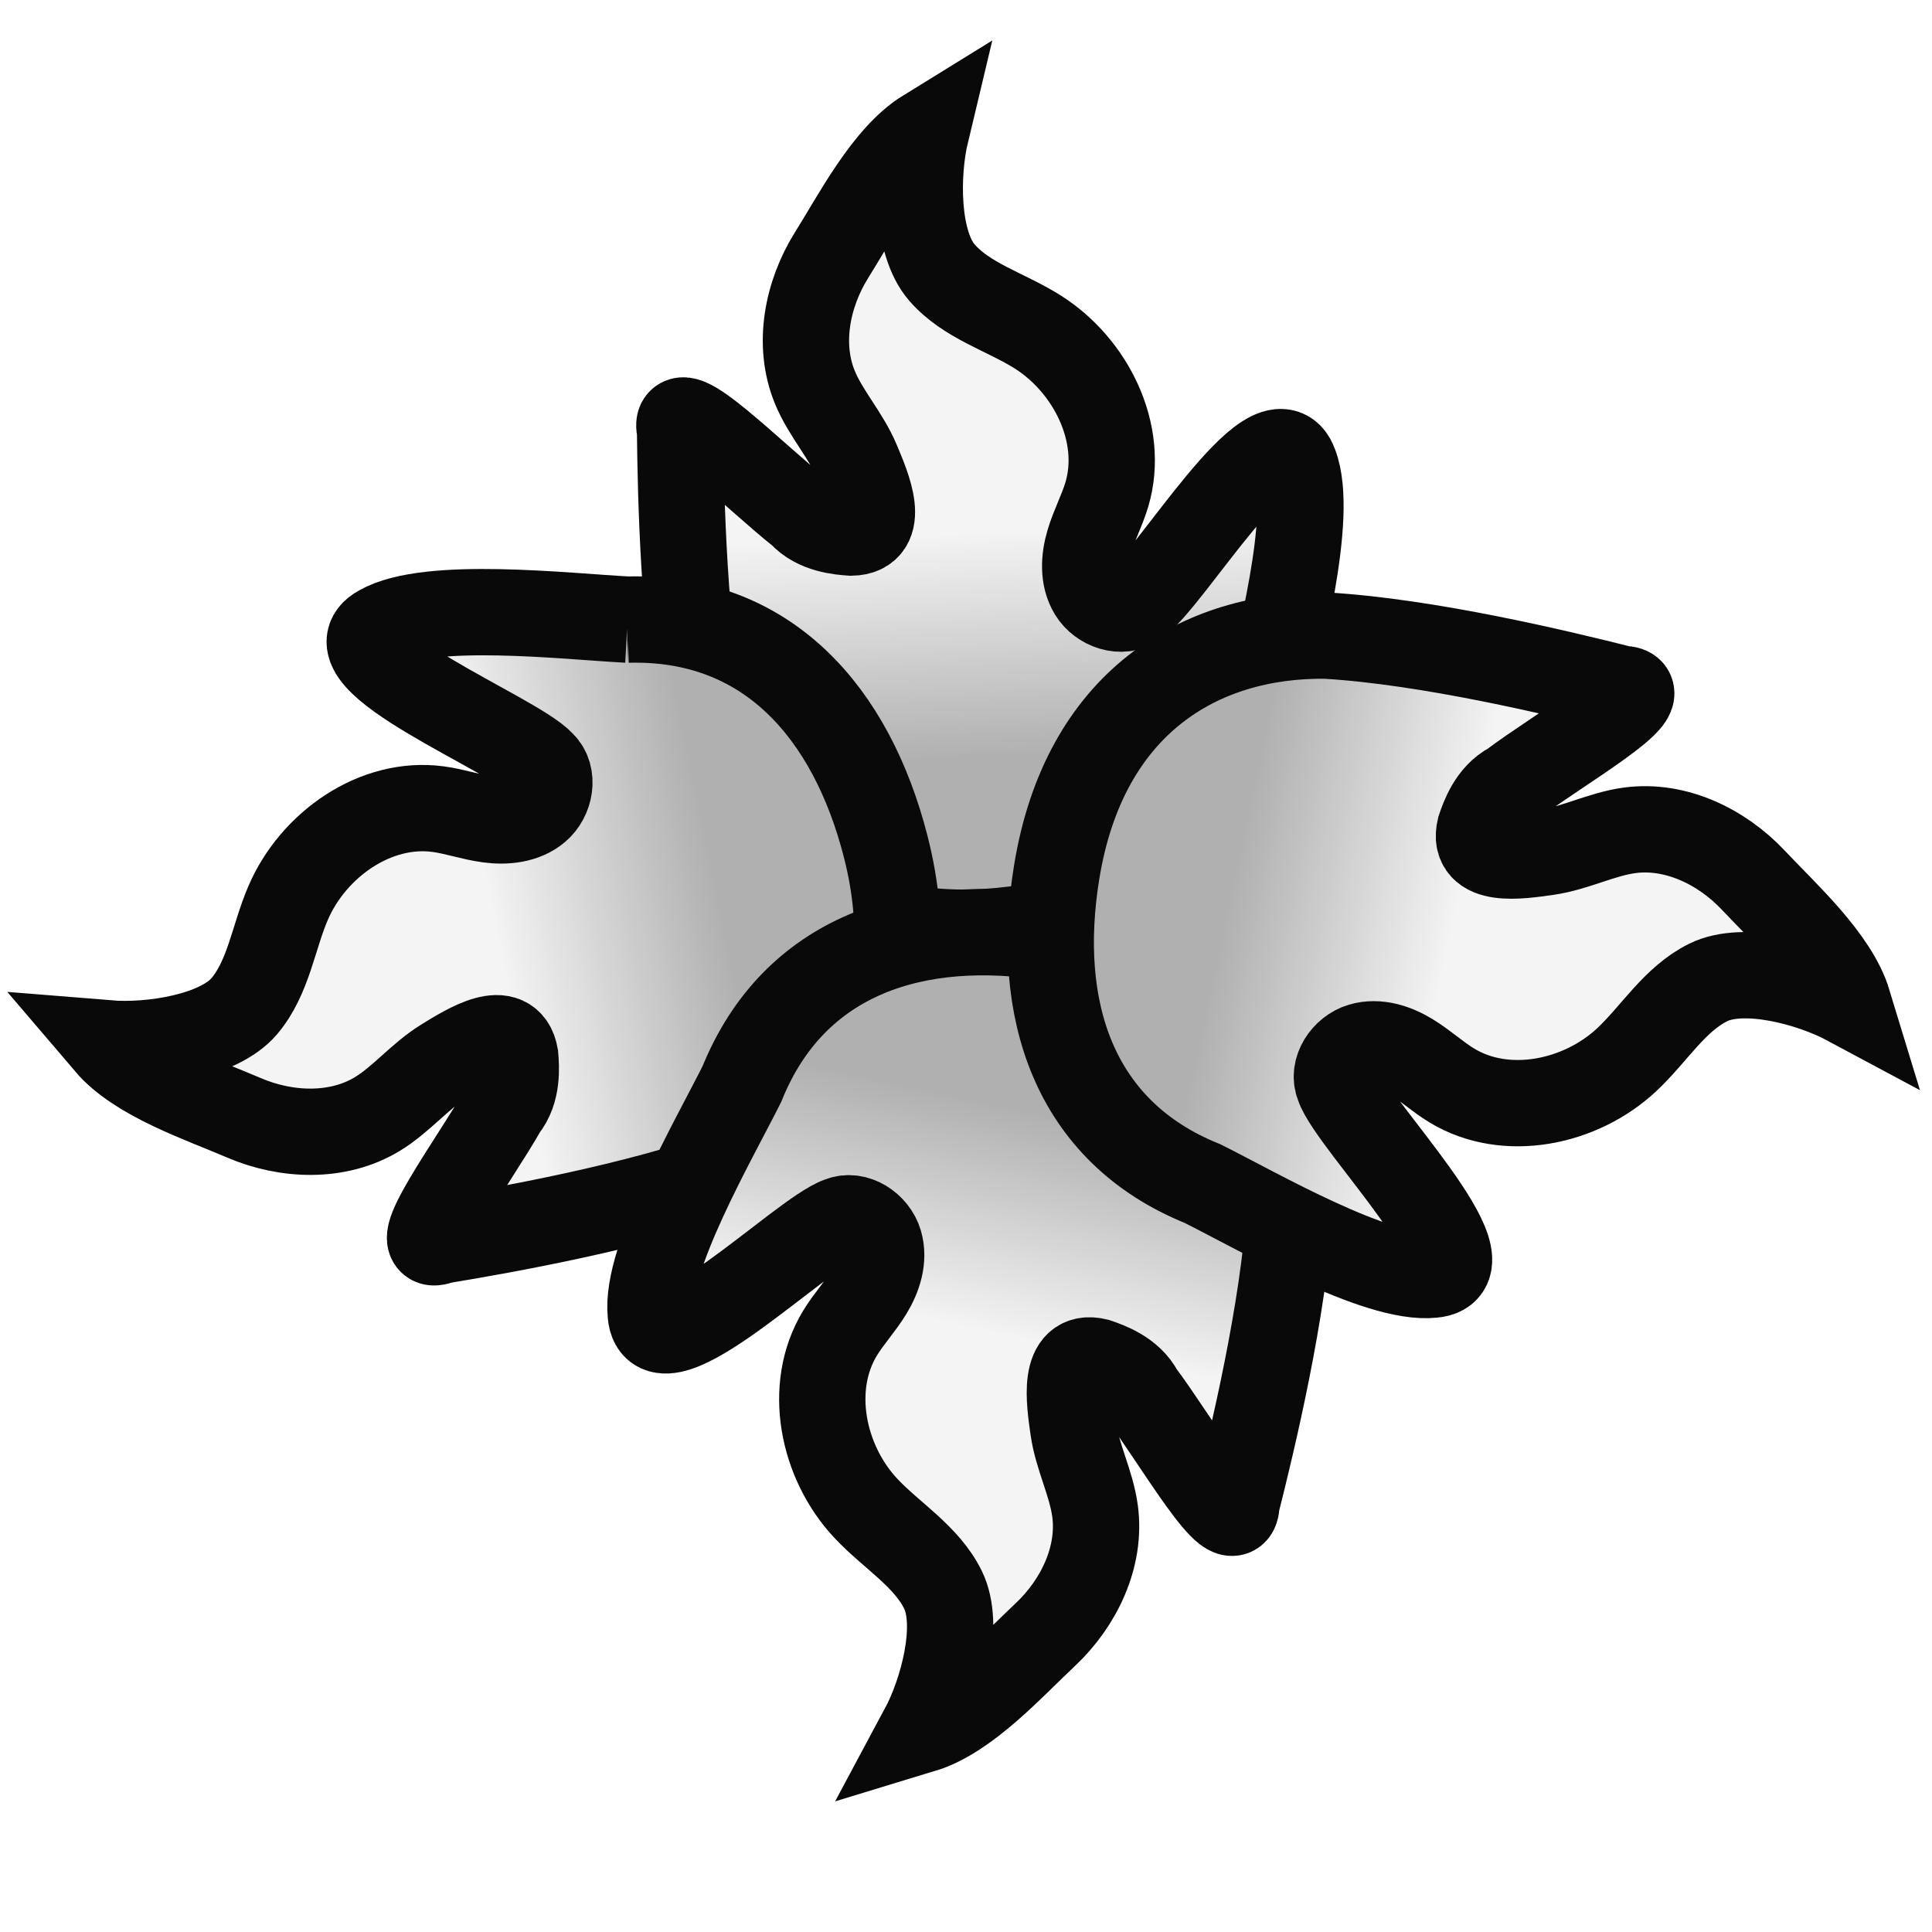
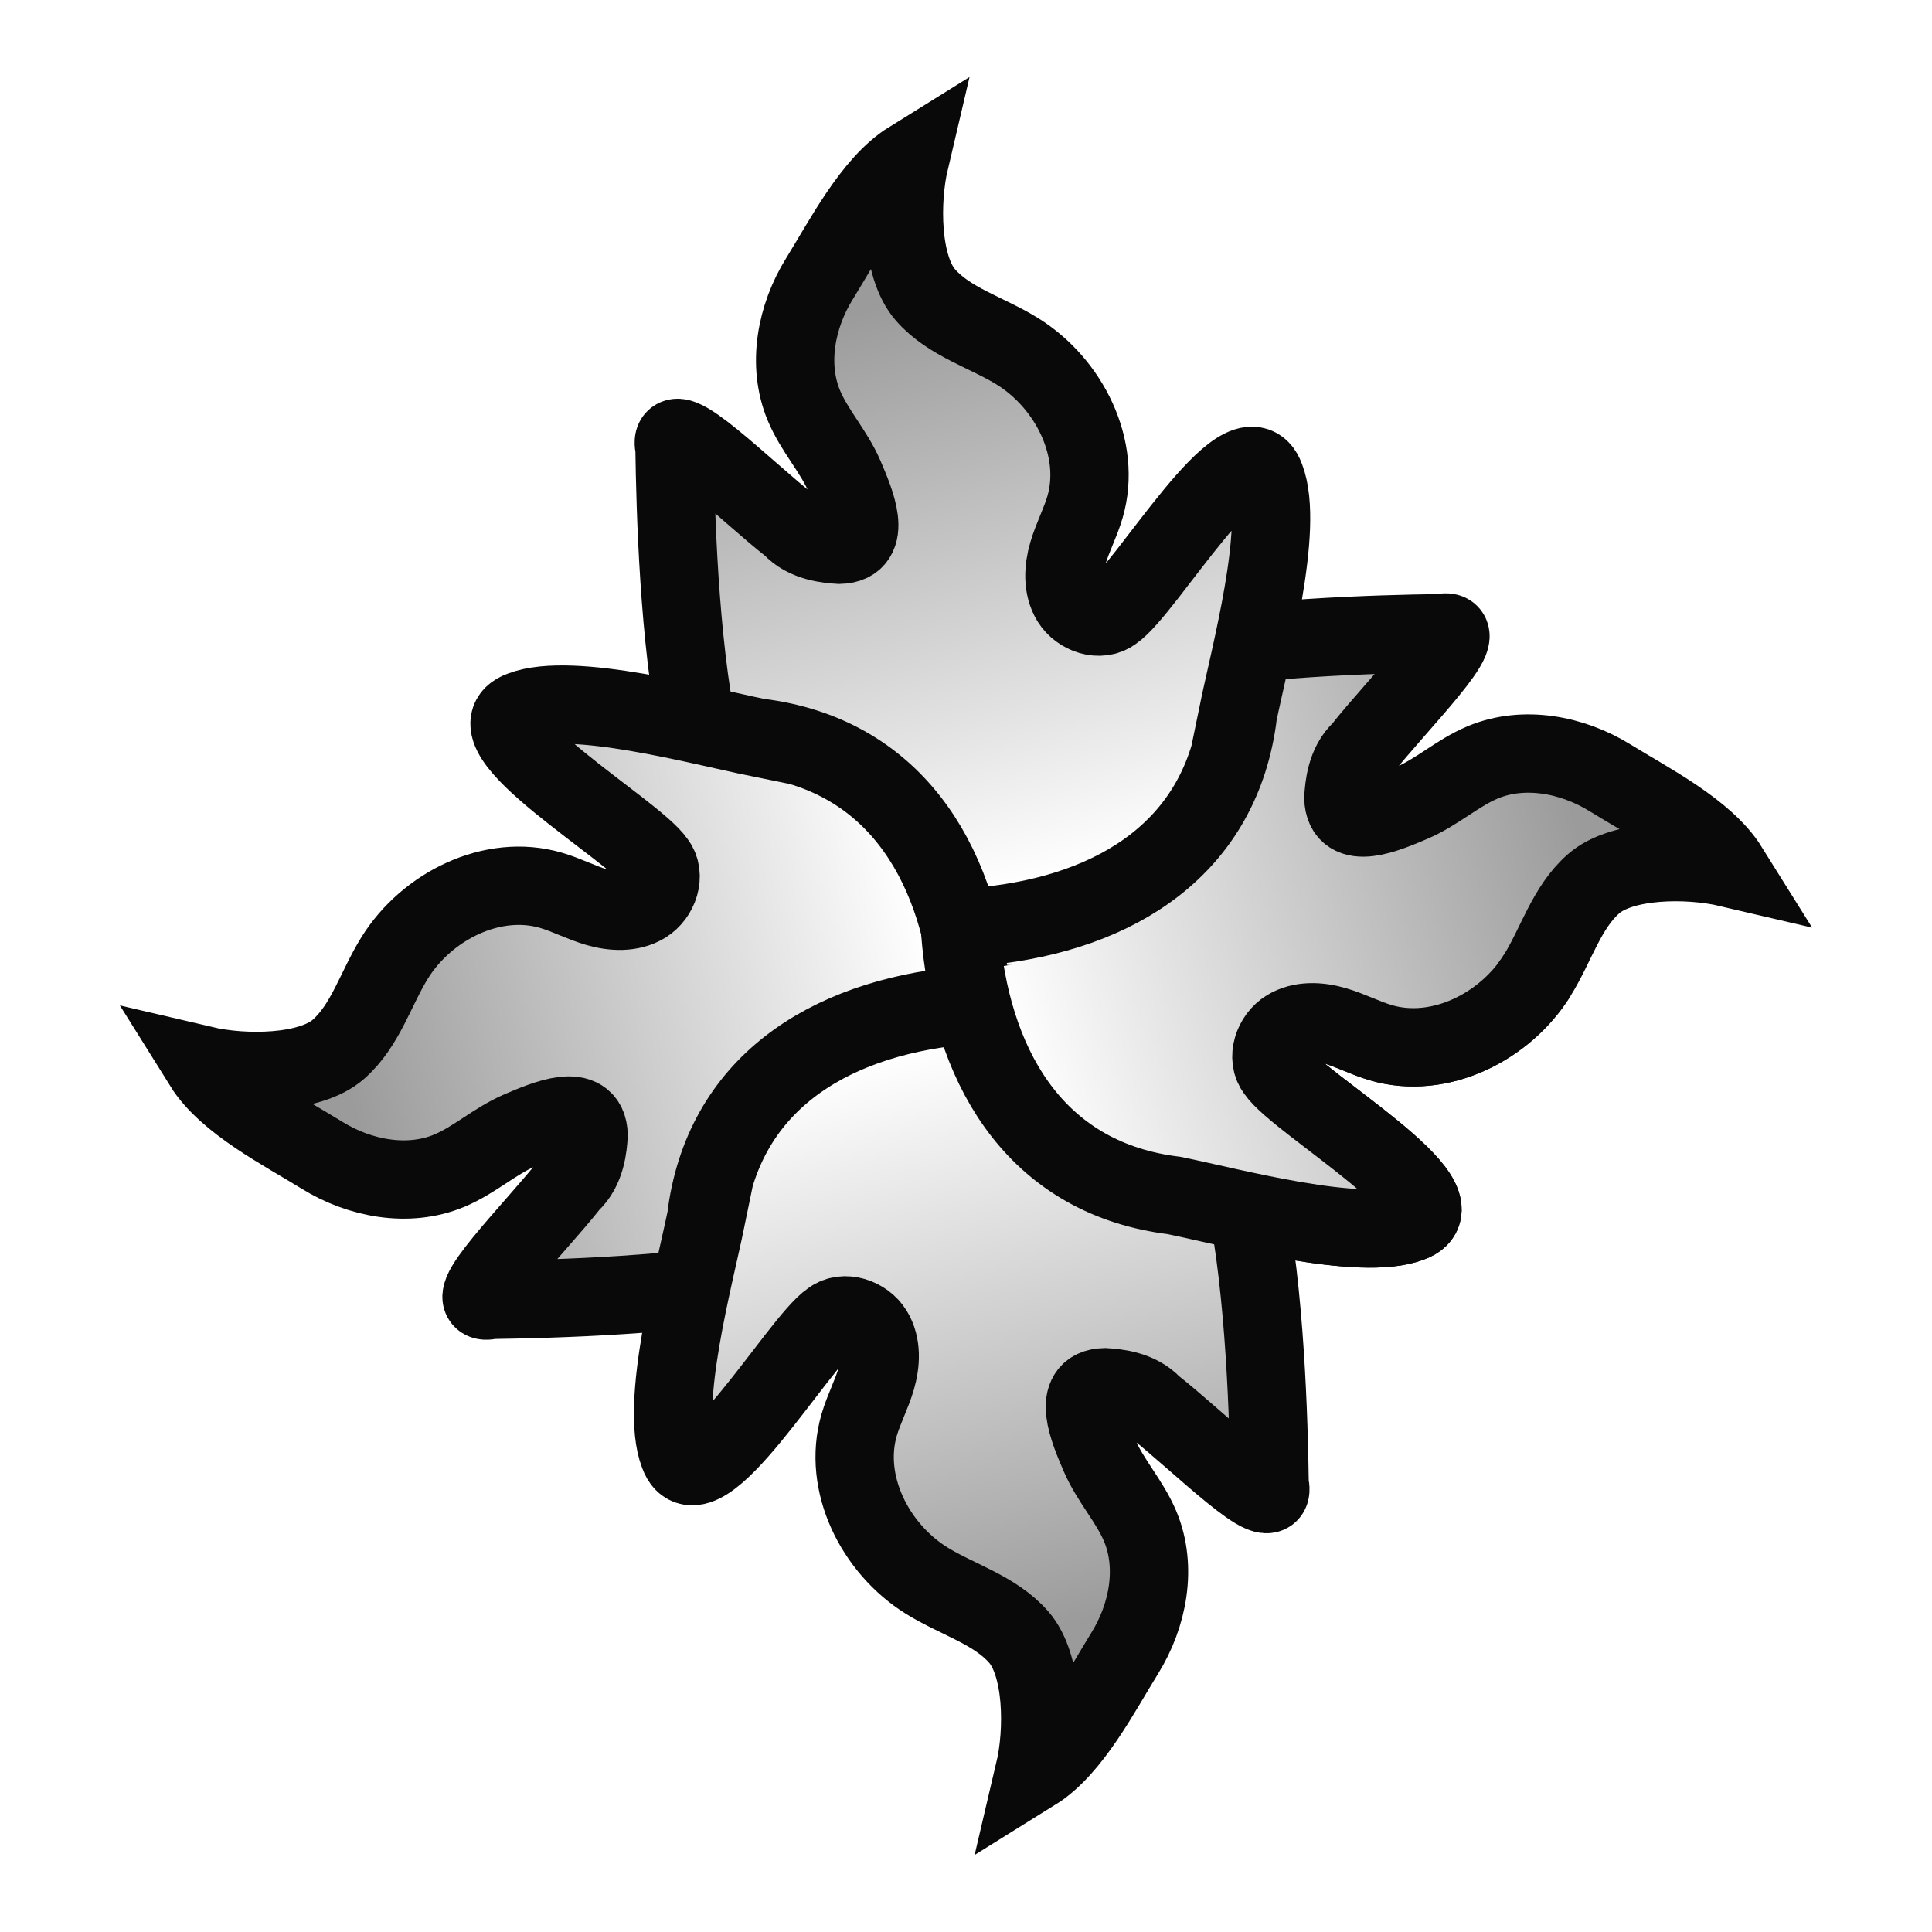
- <svg xmlns="http://www.w3.org/2000/svg" xmlns:xlink="http://www.w3.org/1999/xlink" width="148" height="148" version="1.1" id="svg6">
+ <svg xmlns="http://www.w3.org/2000/svg" xmlns:xlink="http://www.w3.org/1999/xlink" width="148" height="148" version="1.1" id="svg6" xml:space="preserve">
  <defs id="defs2">
-     <linearGradient id="linearGradient13">
-       <stop style="stop-color:#f4f4f4;stop-opacity:1;" offset="0.188" id="stop12" />
-       <stop style="stop-color:#b0b0b0;stop-opacity:1;" offset="1" id="stop13" />
-     </linearGradient>
-     <linearGradient id="linearGradient11">
-       <stop style="stop-color:#f4f4f4;stop-opacity:1;" offset="0.188" id="stop10" />
-       <stop style="stop-color:#b0b0b0;stop-opacity:1;" offset="1" id="stop11" />
-     </linearGradient>
-     <linearGradient id="linearGradient9">
-       <stop style="stop-color:#f4f4f4;stop-opacity:1;" offset="0.188" id="stop8" />
-       <stop style="stop-color:#b0b0b0;stop-opacity:1;" offset="1" id="stop9" />
-     </linearGradient>
    <linearGradient id="a">
      <stop offset="0" stop-color="#9b9b9b" id="stop1" />
      <stop offset="1" stop-color="#fff" id="stop2" />
    </linearGradient>
-     <linearGradient xlink:href="#a" id="b" gradientUnits="userSpaceOnUse" gradientTransform="rotate(-90 94.954 171.268) scale(1.70811)" x1="71.621" y1="99.306" x2="113.125" y2="99.306" />
-     <linearGradient xlink:href="#a" id="c" gradientUnits="userSpaceOnUse" gradientTransform="rotate(-90 94.954 171.268) scale(1.70811)" x1="71.639" y1="76.797" x2="113.027" y2="76.797" />
-     <linearGradient xlink:href="#a" id="d" gradientUnits="userSpaceOnUse" gradientTransform="rotate(-90 94.954 171.268) scale(1.70811)" x1="98.247" y1="107.222" x2="131.002" y2="107.222" />
-     <linearGradient xlink:href="#a" id="e" gradientUnits="userSpaceOnUse" gradientTransform="rotate(-90 94.954 171.268) scale(1.70811)" x1="98.05" y1="68.832" x2="130.747" y2="68.832" />
-     <linearGradient xlink:href="#a" id="f" gradientUnits="userSpaceOnUse" gradientTransform="rotate(-90 94.954 171.268) scale(1.70811)" x1="107.178" y1="99.68" x2="146.684" y2="78.911" />
-     <linearGradient xlink:href="#linearGradient13" id="linearGradient607" x1="1163.361" y1="903.633" x2="1102.467" y2="1472.81" gradientUnits="userSpaceOnUse" gradientTransform="translate(-3257.774,-1669.419)" />
-     <linearGradient id="linearGradient606">
-       <stop style="stop-color:#f4f4f4;stop-opacity:1;" offset="0.188" id="stop606" />
-       <stop style="stop-color:#b0b0b0;stop-opacity:1;" offset="1" id="stop607" />
-     </linearGradient>
-     <linearGradient xlink:href="#linearGradient9" id="linearGradient608" gradientUnits="userSpaceOnUse" gradientTransform="rotate(-98.80766,-1457.326,2377.497)" x1="1163.361" y1="903.633" x2="1102.467" y2="1472.81" />
-     <linearGradient xlink:href="#linearGradient606" id="linearGradient609" gradientUnits="userSpaceOnUse" gradientTransform="rotate(-165.2396,-603.1374,1215.859)" x1="1163.361" y1="903.633" x2="1102.467" y2="1472.81" />
-     <linearGradient xlink:href="#linearGradient11" id="linearGradient610" gradientUnits="userSpaceOnUse" gradientTransform="rotate(104.7399,199.3784,-260.0612)" x1="1163.361" y1="903.633" x2="1102.467" y2="1472.81" />
+     <linearGradient xlink:href="#a" id="b" gradientUnits="userSpaceOnUse" gradientTransform="matrix(0,-1.70811,1.70811,0,-76.314,266.222)" x1="71.621" y1="99.306" x2="113.125" y2="99.306" />
+     <linearGradient xlink:href="#a" id="c" gradientUnits="userSpaceOnUse" gradientTransform="matrix(0,-1.70811,1.70811,0,-76.314,266.222)" x1="71.639" y1="76.797" x2="113.027" y2="76.797" />
+     <linearGradient xlink:href="#a" id="d" gradientUnits="userSpaceOnUse" gradientTransform="matrix(0,-1.70811,1.70811,0,-76.314,266.222)" x1="98.247" y1="107.222" x2="131.002" y2="107.222" />
+     <linearGradient xlink:href="#a" id="e" gradientUnits="userSpaceOnUse" gradientTransform="matrix(0,-1.70811,1.70811,0,-76.314,266.222)" x1="98.05" y1="68.832" x2="130.747" y2="68.832" />
+     <linearGradient xlink:href="#a" id="f" gradientUnits="userSpaceOnUse" gradientTransform="matrix(0,-1.70811,1.70811,0,-76.314,266.222)" x1="107.178" y1="99.68" x2="146.684" y2="78.911" />
+     <linearGradient xlink:href="#a" id="linearGradient106" gradientUnits="userSpaceOnUse" gradientTransform="matrix(0.00562114,0.03524416,-0.03532034,0.00560901,132.2246,23.92294)" x1="1166.718" y1="472.805" x2="1325.62" y2="1755.033" />
+     <linearGradient xlink:href="#a" id="linearGradient104" gradientUnits="userSpaceOnUse" gradientTransform="matrix(-0.00562114,-0.03524416,0.03532034,-0.00560901,15.77544,124.1584)" x1="1166.718" y1="472.805" x2="1276.195" y2="1747.062" />
+     <linearGradient xlink:href="#a" id="linearGradient2" gradientUnits="userSpaceOnUse" gradientTransform="matrix(0.03532034,-0.00560901,0.00562114,0.03524416,27.03458,12.48088)" x1="1166.718" y1="472.805" x2="1276.195" y2="1747.062" />
+     <linearGradient xlink:href="#a" id="linearGradient3" gradientUnits="userSpaceOnUse" gradientTransform="matrix(-0.03532034,0.00560901,-0.00562114,-0.03524416,121.8965,135.5191)" x1="1166.718" y1="472.805" x2="1276.195" y2="1747.062" />
+     <linearGradient xlink:href="#a" id="linearGradient4" gradientUnits="userSpaceOnUse" gradientTransform="matrix(0.00562114,0.03524416,-0.03532034,0.00560901,132.2246,23.92294)" x1="1166.718" y1="472.805" x2="1325.62" y2="1755.033" />
  </defs>
-   <path style="stroke:#090909;stroke-width:177.696;stroke-dasharray:none;stroke-opacity:1;fill:url(#linearGradient607)" d="m -1571.291,-204.032 c -79.369,276.452 -321.851,381.755 -607.104,365.214 -352.529,-20.454 -517.718,-242.709 -541.355,-501.167 -9.363,-210.418 26.945,-484.437 46.171,-617.37 -6.838,-83.737 137.664,117.693 220.332,206.437 25.176,38.631 74.419,49.881 95.923,54.767 72.78,9.725 47.961,-86.547 33.75,-143.267 -14.211,-56.729 -48.378,-106.948 -62.109,-163.792 -22.295,-92.372 13.615,-191.903 75.795,-263.759 62.18,-71.856 143.142,-183.613 230.712,-220.519 -33.855,82.674 -55.11,222.199 -11.881,290.872 41.29,65.604 116.943,99.664 175.495,150.453 98.49,85.444 145.953,234.999 90.193,352.849 -15.047,31.802 -36.604,60.188 -51.66,91.981 -15.056,31.793 -23.202,69.49 -9.738,101.994 13.464,32.504 54.666,54.47 85.667,37.831 75.556,-35.025 342.734,-363.087 367.201,-233.271 24.064,112.382 -92.969,372.545 -137.393,490.747 z" id="path1-0" transform="matrix(0.03677251,-0.0056947,0.0056947,0.03677251,155.8627,52.97277)" />
-   <path style="stroke:#090909;stroke-width:177.696;stroke-dasharray:none;stroke-opacity:1;fill:url(#linearGradient608)" d="m -2840.053,-589.579 c 285.345,36.103 426.535,259.602 453.866,544.024 33.766,351.504 -160.575,548.776 -412.366,611.709 -206.503,41.471 -482.851,47.549 -617.159,48.904 -81.702,19.579 95.227,-154.061 170.266,-249.343 34.321,-30.794 37.898,-81.179 39.434,-103.177 -1.533,-73.411 -92.87,-34.144 -146.745,-11.415 -53.884,22.73 -98.279,64.183 -152.351,86.456 -87.869,36.176 -191.725,15.929 -272.254,-34.515 -80.529,-50.444 -203.366,-113.339 -253.245,-194.226 86.883,20.797 228.017,20.437 289.261,-32.797 58.508,-50.848 80.583,-130.824 121.808,-196.463 69.356,-110.412 209.88,-180.214 334.878,-143.157 33.731,10 65.083,26.956 98.807,36.967 33.723,10.01 72.223,12.288 102.282,-5.994 30.059,-18.282 45.457,-62.362 24.268,-90.45 -46.181,-69.302 -411.284,-283.098 -286.745,-327.153 107.372,-40.988 382.388,34.83 505.997,60.63 z" id="path1-0-9" transform="matrix(0.03677251,-0.0056947,0.0056947,0.03677251,155.8627,52.97277)" />
-   <path style="stroke:#090909;stroke-width:177.696;stroke-dasharray:none;stroke-opacity:1;fill:url(#linearGradient609)" d="m -2753.625,391.22 c 147.184,-247.108 408.492,-287.157 680.117,-198.485 335.684,109.596 438.796,366.602 395.804,622.553 -44.556,205.859 -149.48,461.586 -201.94,585.233 -14.722,82.716 -103.135,-148.883 -160.465,-255.76 -14.503,-43.77 -59.255,-67.195 -78.804,-77.398 -67.9,-27.947 -68.429,71.471 -69.138,129.94 -0.711,58.478 19.534,115.744 18.329,174.211 -1.975,95.004 -62.058,182.101 -140.494,235.744 -78.435,53.643 -185.199,141.085 -279.282,154.462 53.802,-71.321 109.903,-200.826 85.597,-278.247 -23.213,-73.959 -87.692,-126.169 -131.371,-190.2 -73.471,-107.717 -81.264,-264.43 2.681,-364.184 22.653,-26.919 50.731,-48.876 73.39,-75.784 22.659,-26.908 40.141,-61.285 35.403,-96.147 -4.739,-34.862 -38.984,-66.6 -73.202,-58.409 -81.986,14.619 -423.93,263.784 -414.516,132.018 5.363,-114.804 184.818,-336.565 257.89,-439.547 z" id="path1-0-9-2" transform="matrix(0.03677251,-0.0056947,0.0056947,0.03677251,155.8627,52.97277)" />
-   <path style="stroke:#090909;stroke-width:177.696;stroke-dasharray:none;stroke-opacity:1;fill:url(#linearGradient610)" d="m -1847.655,739.094 c -247.16,-147.095 -287.303,-408.389 -198.729,-680.046 109.476,-335.723 366.445,-438.927 622.412,-396.026 205.875,44.482 461.639,149.315 585.305,201.73 82.721,14.693 -148.846,103.188 -255.703,160.557 -43.765,14.519 -67.174,59.279 -77.37,78.832 -27.923,67.91 71.496,68.403 129.965,69.091 58.478,0.69 115.737,-19.575 174.204,-18.391 95.005,1.941 182.124,61.993 235.794,140.409 53.671,78.416 141.151,185.148 154.562,279.226 -71.34,-53.776 -200.865,-109.831 -278.277,-85.497 -73.951,23.239 -126.138,87.737 -190.153,131.44 -107.691,73.509 -264.401,81.359 -364.185,-2.551 -26.927,-22.643 -48.894,-50.713 -75.81,-73.363 -26.916,-22.65 -61.3,-40.119 -96.16,-35.368 -34.86,4.751 -66.586,39.008 -58.382,73.222 14.649,81.981 263.935,423.836 132.166,414.469 -114.806,-5.322 -336.631,-184.697 -439.639,-257.733 z" id="path1-0-9-2-7" transform="matrix(0.03677251,-0.0056947,0.0056947,0.03677251,155.8627,52.97277)" />
+   <path style="fill:url(#linearGradient4);stroke:#090909;stroke-width:6;stroke-dasharray:none;stroke-opacity:1" d="m 89.947,91.581 c -10.211,-1.247 -15.293,-9.202 -16.312,-19.348 -1.259,-12.539 5.662,-19.608 14.658,-21.891 7.379,-1.51 17.262,-1.768 22.065,-1.836 2.919,-0.711 -3.383,5.512 -6.053,8.923 -1.223,1.104 -1.343,2.903 -1.395,3.688 0.066,2.62 3.326,1.205 5.25,0.386 1.924,-0.819 3.506,-2.305 5.436,-3.108 3.137,-1.304 6.855,-0.597 9.742,1.192 2.888,1.788 7.29,4.015 9.086,6.894 -3.11,-0.729 -8.158,-0.696 -10.341,1.213 -2.085,1.823 -2.863,4.681 -4.328,7.029 -2.464,3.95 -7.48,6.462 -11.956,5.158 -1.208,-0.352 -2.332,-0.952 -3.539,-1.305 -1.208,-0.352 -2.585,-0.428 -3.657,0.229 -1.072,0.657 -1.617,2.232 -0.855,3.231 1.662,2.466 14.751,10.043 10.303,11.633 -3.834,1.478 -13.681,-1.187 -18.106,-2.09 z" id="path1-0-9-2-5-2-9-4-6-5-1" />
+   <path style="fill:url(#linearGradient2);stroke:#090909;stroke-width:6;stroke-dasharray:none;stroke-opacity:1" d="m 94.839,54.668 c -1.249,10.189 -9.222,15.26 -19.39,16.277 -12.566,1.256 -19.65,-5.65 -21.938,-14.627 -1.513,-7.363 -1.771,-17.225 -1.84,-22.018 -0.712,-2.913 5.524,3.376 8.943,6.04 1.106,1.22 2.909,1.341 3.696,1.392 2.625,-0.066 1.208,-3.319 0.387,-5.239 -0.821,-1.92 -2.31,-3.498 -3.114,-5.424 -1.307,-3.131 -0.598,-6.84 1.194,-9.721 1.792,-2.881 4.024,-7.274 6.909,-9.066 -0.731,3.104 -0.697,8.14 1.215,10.318 1.827,2.081 4.691,2.857 7.044,4.318 3.959,2.459 6.476,7.464 5.169,11.93 -0.353,1.205 -0.955,2.327 -1.308,3.532 -0.353,1.205 -0.429,2.579 0.229,3.649 0.658,1.07 2.237,1.613 3.238,0.853 2.472,-1.658 10.065,-14.719 11.658,-10.281 1.482,3.826 -1.19,13.652 -2.094,18.067 z" id="path1-0-9-2-5-2-9-4-6" />
+   <path style="fill:url(#linearGradient104);stroke:#090909;stroke-width:6;stroke-dasharray:none;stroke-opacity:1" d="m 58.053,56.5 c 10.211,1.247 15.293,9.202 16.312,19.348 1.259,12.539 -5.662,19.608 -14.658,21.891 -7.379,1.51 -17.262,1.768 -22.065,1.836 -2.919,0.711 3.383,-5.512 6.053,-8.923 1.223,-1.104 1.343,-2.903 1.395,-3.688 -0.066,-2.62 -3.326,-1.205 -5.25,-0.386 -1.924,0.819 -3.506,2.305 -5.436,3.108 -3.137,1.304 -6.855,0.597 -9.742,-1.192 -2.888,-1.788 -7.29,-4.015 -9.086,-6.894 3.11,0.729 8.158,0.696 10.341,-1.213 2.085,-1.823 2.863,-4.681 4.328,-7.029 2.464,-3.95 7.48,-6.462 11.956,-5.158 1.208,0.352 2.332,0.952 3.539,1.305 1.208,0.352 2.585,0.428 3.657,-0.229 1.072,-0.657 1.617,-2.232 0.855,-3.231 -1.662,-2.466 -14.751,-10.043 -10.303,-11.633 3.834,-1.478 13.681,1.187 18.106,2.09 z" id="path1-0-9-2-5-2-9-4" />
+   <path style="fill:url(#linearGradient3);stroke:#090909;stroke-width:6;stroke-dasharray:none;stroke-opacity:1" d="m 54.092,93.332 c 1.249,-10.189 9.222,-15.26 19.39,-16.277 12.566,-1.256 19.65,5.65 21.938,14.627 1.514,7.363 1.771,17.225 1.84,22.018 0.712,2.913 -5.524,-3.376 -8.943,-6.04 -1.106,-1.22 -2.909,-1.341 -3.696,-1.392 -2.625,0.066 -1.208,3.319 -0.387,5.239 0.821,1.92 2.31,3.498 3.114,5.424 1.307,3.131 0.598,6.84 -1.194,9.721 -1.792,2.881 -4.024,7.274 -6.909,9.066 0.731,-3.104 0.697,-8.14 -1.215,-10.318 -1.827,-2.081 -4.691,-2.857 -7.044,-4.318 -3.959,-2.459 -6.476,-7.464 -5.169,-11.93 0.353,-1.205 0.955,-2.327 1.308,-3.532 0.353,-1.205 0.429,-2.579 -0.229,-3.649 -0.658,-1.07 -2.237,-1.613 -3.238,-0.853 -2.472,1.658 -10.065,14.719 -11.658,10.281 -1.482,-3.826 1.19,-13.652 2.094,-18.067 z" id="path1-0-9-2-5-2-9-4-6-5" />
+   <path style="fill:url(#linearGradient106);stroke:none;stroke-width:4.504;stroke-dasharray:none;stroke-opacity:1" d="m 117.756,74.724 c -2.464,3.95 -7.48,6.462 -11.956,5.158 -1.208,-0.352 -2.332,-0.952 -3.539,-1.305 -1.208,-0.352 -2.585,-0.428 -3.657,0.229 -1.072,0.657 -1.617,2.232 -0.855,3.231 1.662,2.466 14.751,10.043 10.303,11.633 -3.834,1.478 -13.681,-1.187 -18.106,-2.09 v 3e-5 c -10.211,-1.247 -15.004,-7.017 -16.024,-17.163 2.72,-0.287 6.578,-0.964 10.123,-2.268 3.156,-1.16 5.819,-2.711 6.855,-3.815 10.485,0.609 17.307,4.024 26.854,6.388 z" id="path1-0-9-2-5-2-9-4-0-1-4-3" />
+   <path style="fill:none;stroke:#090909;stroke-width:6;stroke-dasharray:none;stroke-opacity:1" d="m 117.756,74.724 c -2.464,3.95 -7.48,6.462 -11.956,5.158 -1.208,-0.352 -2.332,-0.952 -3.539,-1.305 -1.208,-0.352 -2.585,-0.428 -3.657,0.229 -1.072,0.657 -1.617,2.232 -0.855,3.231 1.662,2.466 14.751,10.043 10.303,11.633 -3.834,1.478 -13.681,-1.187 -18.106,-2.09 v 3e-5 c -10.211,-1.247 -15.293,-9.202 -16.312,-19.348 -0.099,-0.983 -0.147,-1.932 -0.148,-2.849" id="path1-0-9-2-5-2-9-4-0-1-4" />
</svg>
